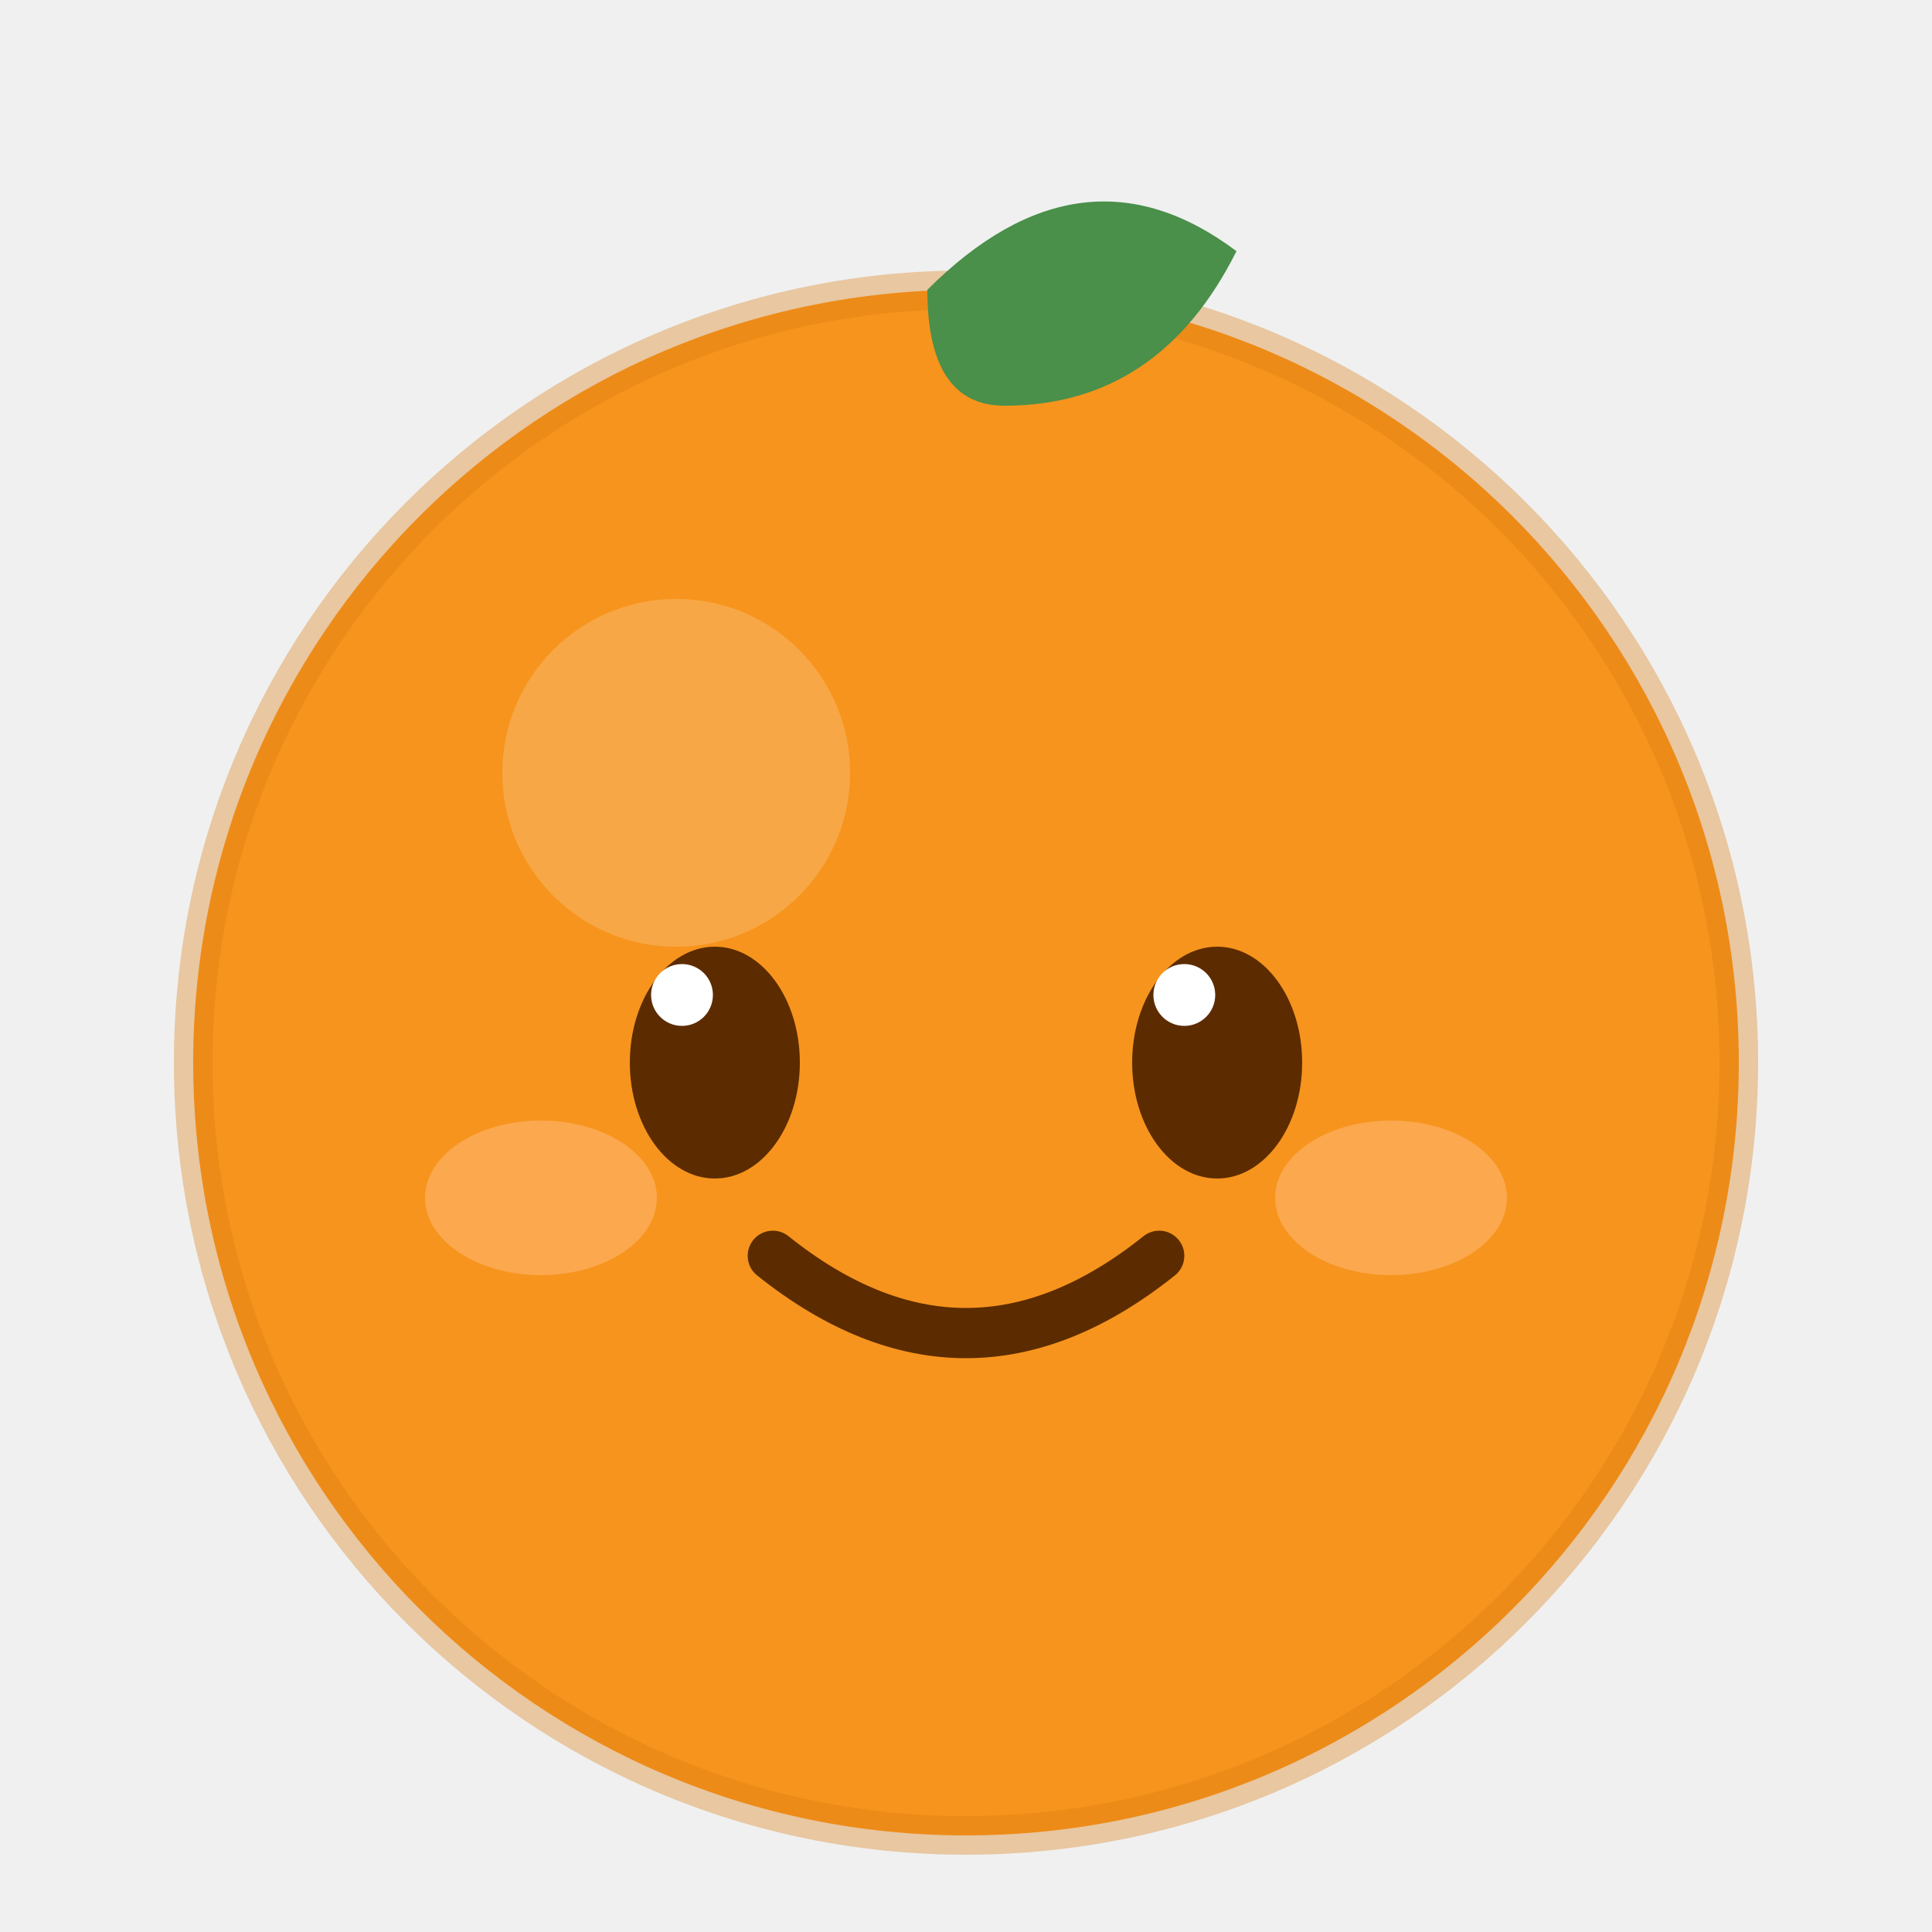
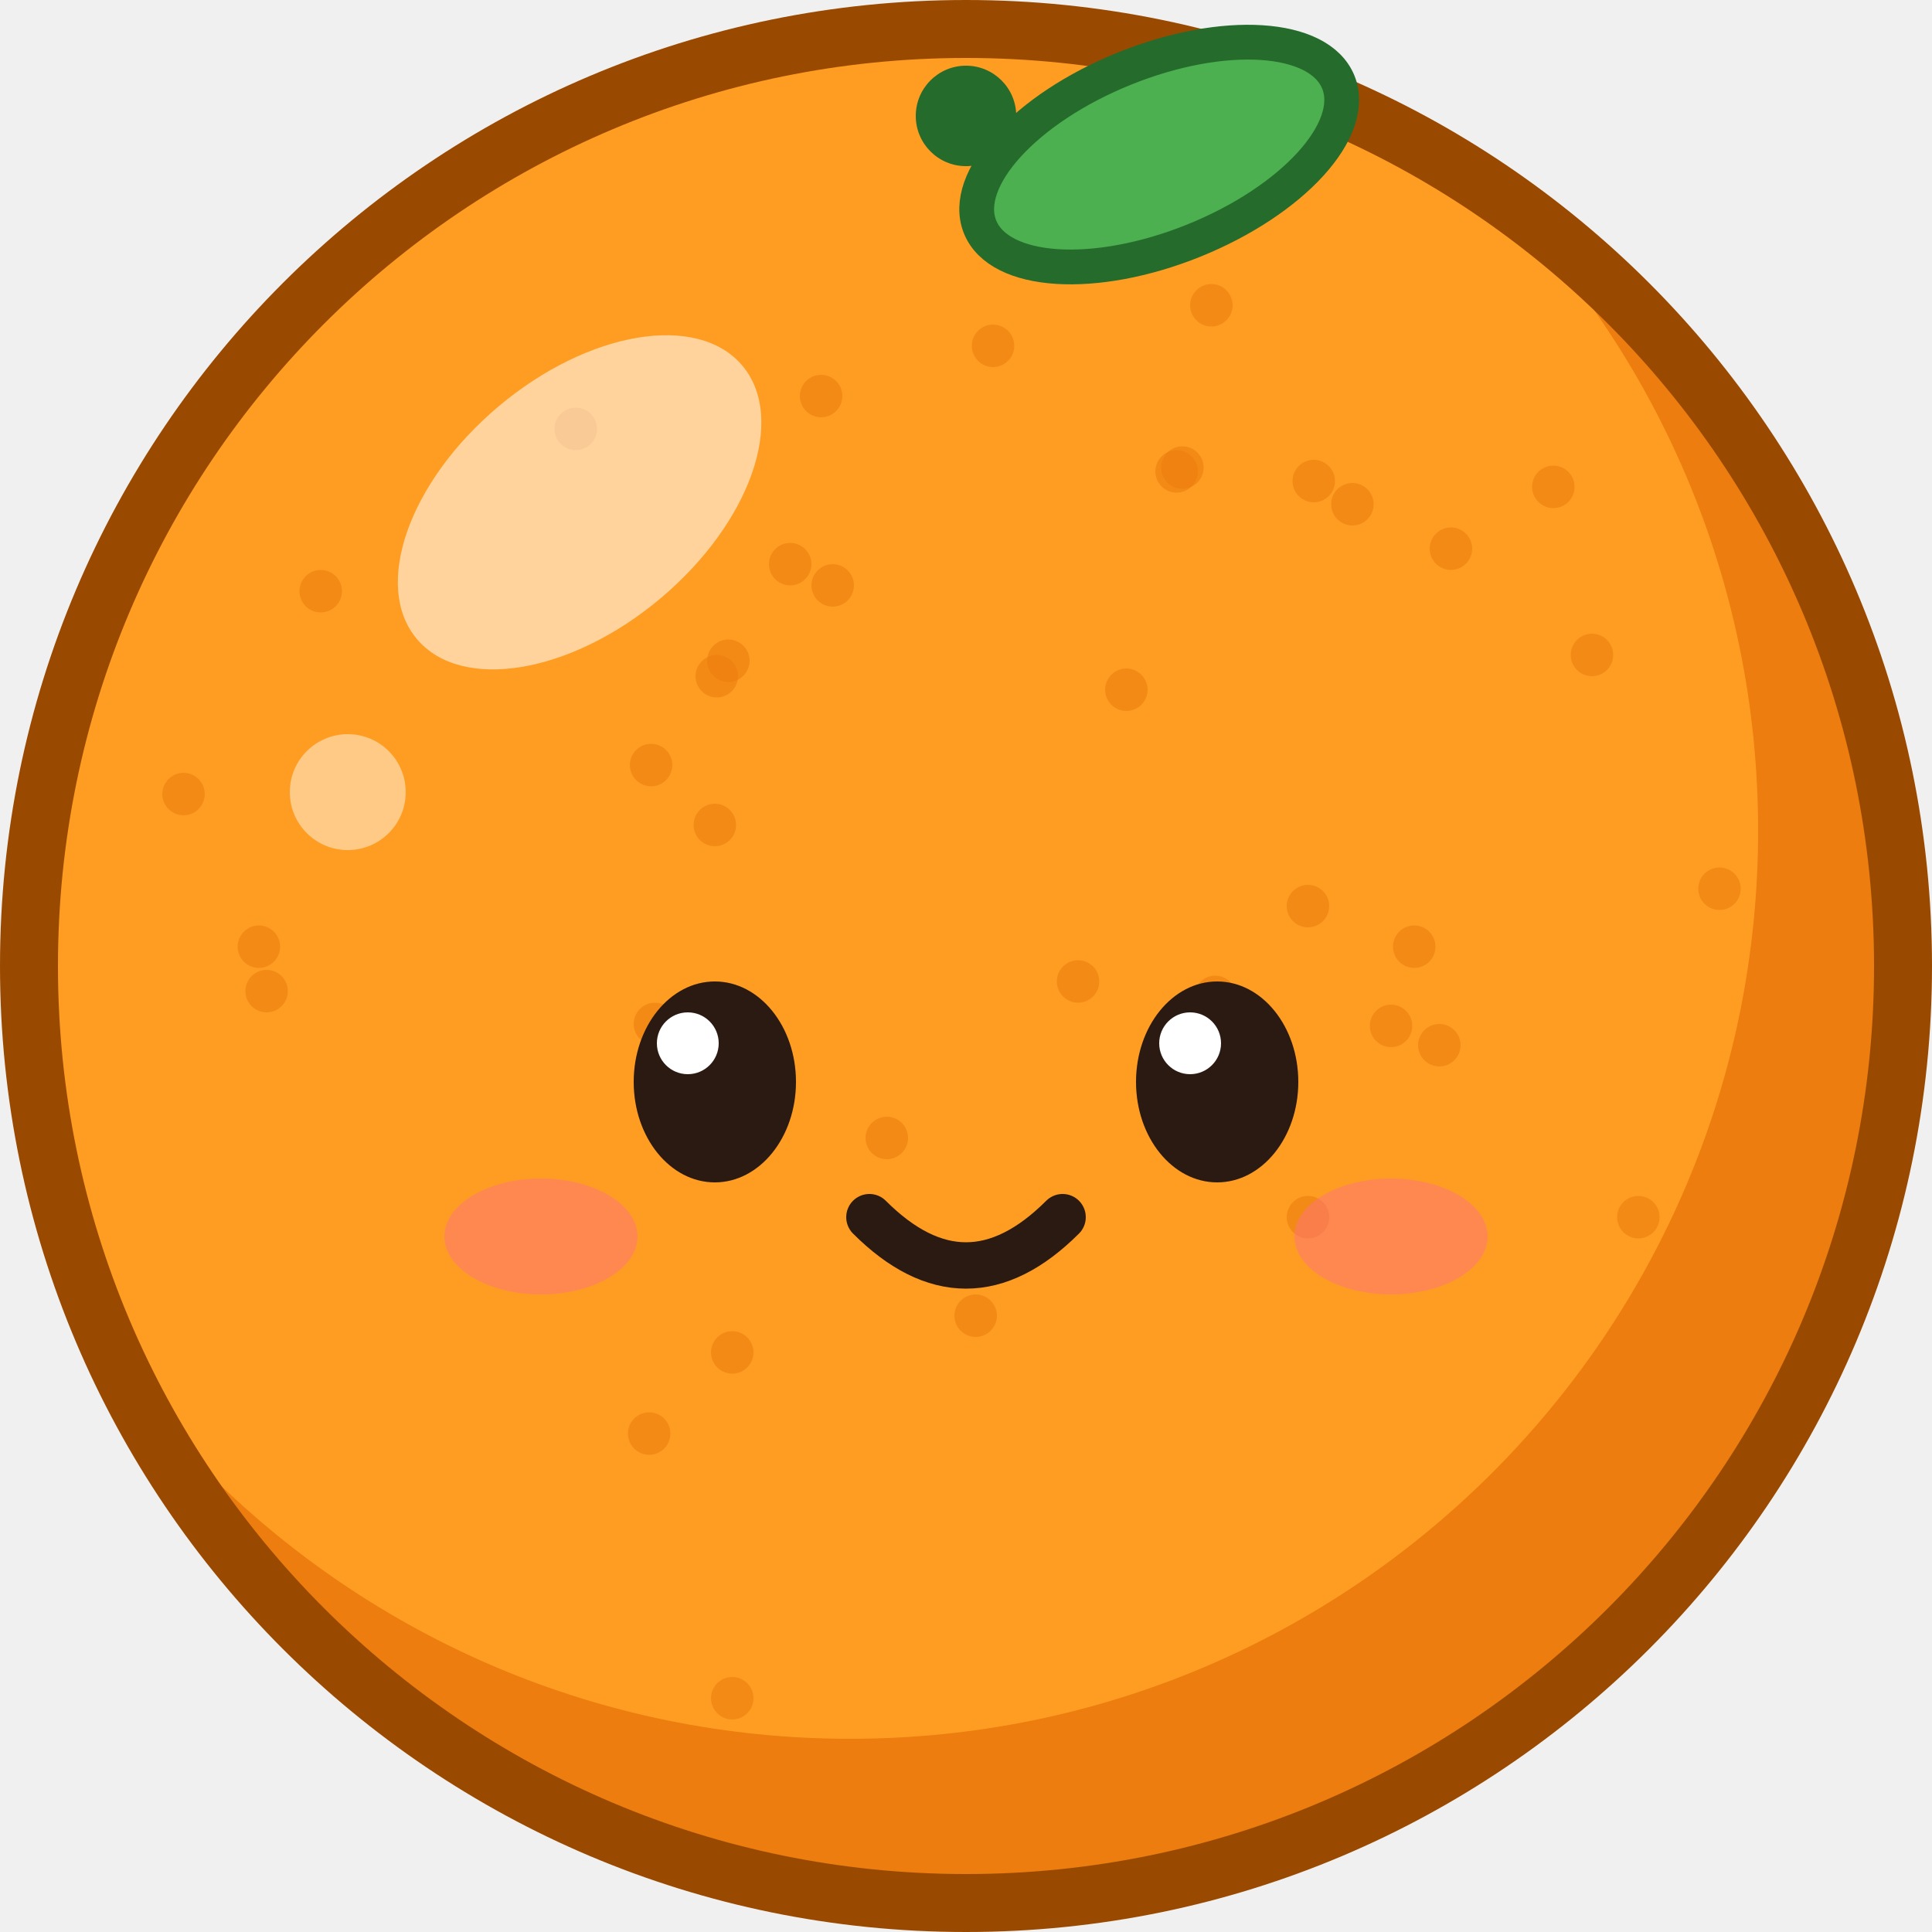
- <svg xmlns="http://www.w3.org/2000/svg" viewBox="0 0 100 100">
-   <circle cx="50" cy="55" r="40" fill="#f7941d" />
-   <circle cx="50" cy="55" r="40" fill="none" stroke="#d97b0f" stroke-width="2" opacity=".35" />
-   <circle cx="35" cy="40" r="9" fill="#ffffff" opacity=".18" />
-   <path d="M48 15 q8 -8 16 -2 q-4 8 -12 8 q-4 0 -4 -6 Z" fill="#4a8f4a" />
-   <ellipse cx="37" cy="55" rx="4.4" ry="6" fill="#5c2c00" />
-   <ellipse cx="63" cy="55" rx="4.4" ry="6" fill="#5c2c00" />
-   <circle cx="35.3" cy="51.5" r="1.6" fill="#fff" />
-   <circle cx="61.3" cy="51.5" r="1.6" fill="#fff" />
-   <path d="M40 65 Q50 73 60 65" stroke="#5c2c00" stroke-width="2.6" fill="none" stroke-linecap="round" />
-   <ellipse cx="28" cy="62" rx="6" ry="4" fill="#ffb877" opacity=".55" />
-   <ellipse cx="72" cy="62" rx="6" ry="4" fill="#ffb877" opacity=".55" />
+ <svg xmlns="http://www.w3.org/2000/svg" viewBox="-50 -50 100 100" width="62" height="62">
+   <defs>
+     <clipPath id="appelsin-clip">
+       <circle r="48.5" />
+     </clipPath>
+   </defs>
+   <g clip-path="url(#appelsin-clip)">
+     <rect x="-50" y="-50" width="100" height="100" fill="#ec7d0e" />
+     <circle cx="-6" cy="-7" r="47" fill="#ff9d22" />
+     <circle cx="-20.2" cy="-27.8" r="1.1" fill="#ec7d0e" opacity="0.6" />
+     <circle cx="22.0" cy="3.1" r="1.1" fill="#ec7d0e" opacity="0.6" />
+     <circle cx="-16.4" cy="24.2" r="1.1" fill="#ec7d0e" opacity="0.6" />
+     <circle cx="24.5" cy="4.1" r="1.1" fill="#ec7d0e" opacity="0.6" />
+     <circle cx="17.7" cy="13.0" r="1.1" fill="#ec7d0e" opacity="0.6" />
+     <circle cx="30.4" cy="-24.8" r="1.1" fill="#ec7d0e" opacity="0.6" />
+     <circle cx="-12.1" cy="20.0" r="1.1" fill="#ec7d0e" opacity="0.6" />
+     <circle cx="17.7" cy="-3.1" r="1.1" fill="#ec7d0e" opacity="0.6" />
+     <circle cx="-36.2" cy="1.3" r="1.1" fill="#ec7d0e" opacity="0.6" />
+     <circle cx="13.8" cy="7.4" r="1.1" fill="#ec7d0e" opacity="0.6" />
+     <circle cx="-12.3" cy="-15.8" r="1.1" fill="#ec7d0e" opacity="0.6" />
+     <circle cx="32.4" cy="-16.1" r="1.1" fill="#ec7d0e" opacity="0.6" />
+     <circle cx="-33.4" cy="-19.4" r="1.1" fill="#ec7d0e" opacity="0.6" />
+     <circle cx="-6.9" cy="-19.7" r="1.1" fill="#ec7d0e" opacity="0.6" />
+     <circle cx="42.0" cy="5.5" r="1.1" fill="#ec7d0e" opacity="0.6" />
+     <circle cx="22.0" cy="36.3" r="1.1" fill="#ec7d0e" opacity="0.6" />
+     <circle cx="5.8" cy="0.8" r="1.1" fill="#ec7d0e" opacity="0.6" />
+     <circle cx="-7.5" cy="-29.5" r="1.1" fill="#ec7d0e" opacity="0.6" />
+     <circle cx="-12.9" cy="-15.0" r="1.1" fill="#ec7d0e" opacity="0.6" />
+     <circle cx="15.8" cy="40.7" r="1.1" fill="#ec7d0e" opacity="0.6" />
+     <circle cx="1.4" cy="-32.1" r="1.1" fill="#ec7d0e" opacity="0.6" />
+     <circle cx="-9.1" cy="-20.8" r="1.1" fill="#ec7d0e" opacity="0.6" />
+     <circle cx="-13.0" cy="-7.3" r="1.1" fill="#ec7d0e" opacity="0.6" />
+     <circle cx="-16.1" cy="3.0" r="1.1" fill="#ec7d0e" opacity="0.6" />
+     <circle cx="10.9" cy="-25.6" r="1.1" fill="#ec7d0e" opacity="0.6" />
+     <circle cx="39.0" cy="-4.0" r="1.1" fill="#ec7d0e" opacity="0.6" />
+     <circle cx="34.8" cy="13.0" r="1.1" fill="#ec7d0e" opacity="0.6" />
+     <circle cx="12.9" cy="1.6" r="1.1" fill="#ec7d0e" opacity="0.6" />
+     <circle cx="0.5" cy="18.1" r="1.1" fill="#ec7d0e" opacity="0.6" />
+     <circle cx="42.2" cy="-9.9" r="1.1" fill="#ec7d0e" opacity="0.6" />
+     <circle cx="20.0" cy="-23.9" r="1.1" fill="#ec7d0e" opacity="0.6" />
+     <circle cx="8.3" cy="-14.3" r="1.1" fill="#ec7d0e" opacity="0.6" />
+     <circle cx="-16.3" cy="-10.4" r="1.1" fill="#ec7d0e" opacity="0.6" />
+     <circle cx="-40.5" cy="-8.9" r="1.1" fill="#ec7d0e" opacity="0.6" />
+     <circle cx="12.7" cy="-34.2" r="1.1" fill="#ec7d0e" opacity="0.6" />
+     <circle cx="-4.1" cy="8.9" r="1.1" fill="#ec7d0e" opacity="0.6" />
+     <circle cx="25.1" cy="-21.6" r="1.1" fill="#ec7d0e" opacity="0.6" />
+     <circle cx="11.2" cy="-25.8" r="1.1" fill="#ec7d0e" opacity="0.6" />
+     <circle cx="23.2" cy="-1.0" r="1.1" fill="#ec7d0e" opacity="0.6" />
+     <circle cx="18.0" cy="-25.1" r="1.1" fill="#ec7d0e" opacity="0.6" />
+     <circle cx="-12.1" cy="37.9" r="1.1" fill="#ec7d0e" opacity="0.6" />
+     <circle cx="-36.6" cy="-1.0" r="1.1" fill="#ec7d0e" opacity="0.6" />
+     <ellipse cx="-20" cy="-24" rx="11" ry="6.5" transform="rotate(-40 -20 -24)" fill="#fff" opacity="0.55" />
+     <circle cx="-32" cy="-9" r="3" fill="#fff" opacity="0.45" />
+   </g>
+   <circle r="48.5" fill="none" stroke="#9a4a00" stroke-width="3" />
+   <ellipse cx="10" cy="-42" rx="10" ry="4.8" transform="rotate(-22 10 -42)" fill="#4caf50" stroke="#256b2c" stroke-width="1.8" />
+   <circle cx="0" cy="-44" r="2.6" fill="#256b2c" />
+   <ellipse cx="-13" cy="6" rx="4.2" ry="5.2" fill="#2b1a12" />
+   <circle cx="-14.4" cy="4" r="1.6" fill="#fff" />
+   <ellipse cx="-22" cy="14" rx="5" ry="3" fill="#ff6f8a" opacity="0.45" />
+   <ellipse cx="13" cy="6" rx="4.2" ry="5.2" fill="#2b1a12" />
+   <circle cx="11.6" cy="4" r="1.6" fill="#fff" />
+   <ellipse cx="22" cy="14" rx="5" ry="3" fill="#ff6f8a" opacity="0.45" />
+   <path d="M-5 13 Q0 18 5 13" fill="none" stroke="#2b1a12" stroke-width="2.4" stroke-linecap="round" />
</svg>
